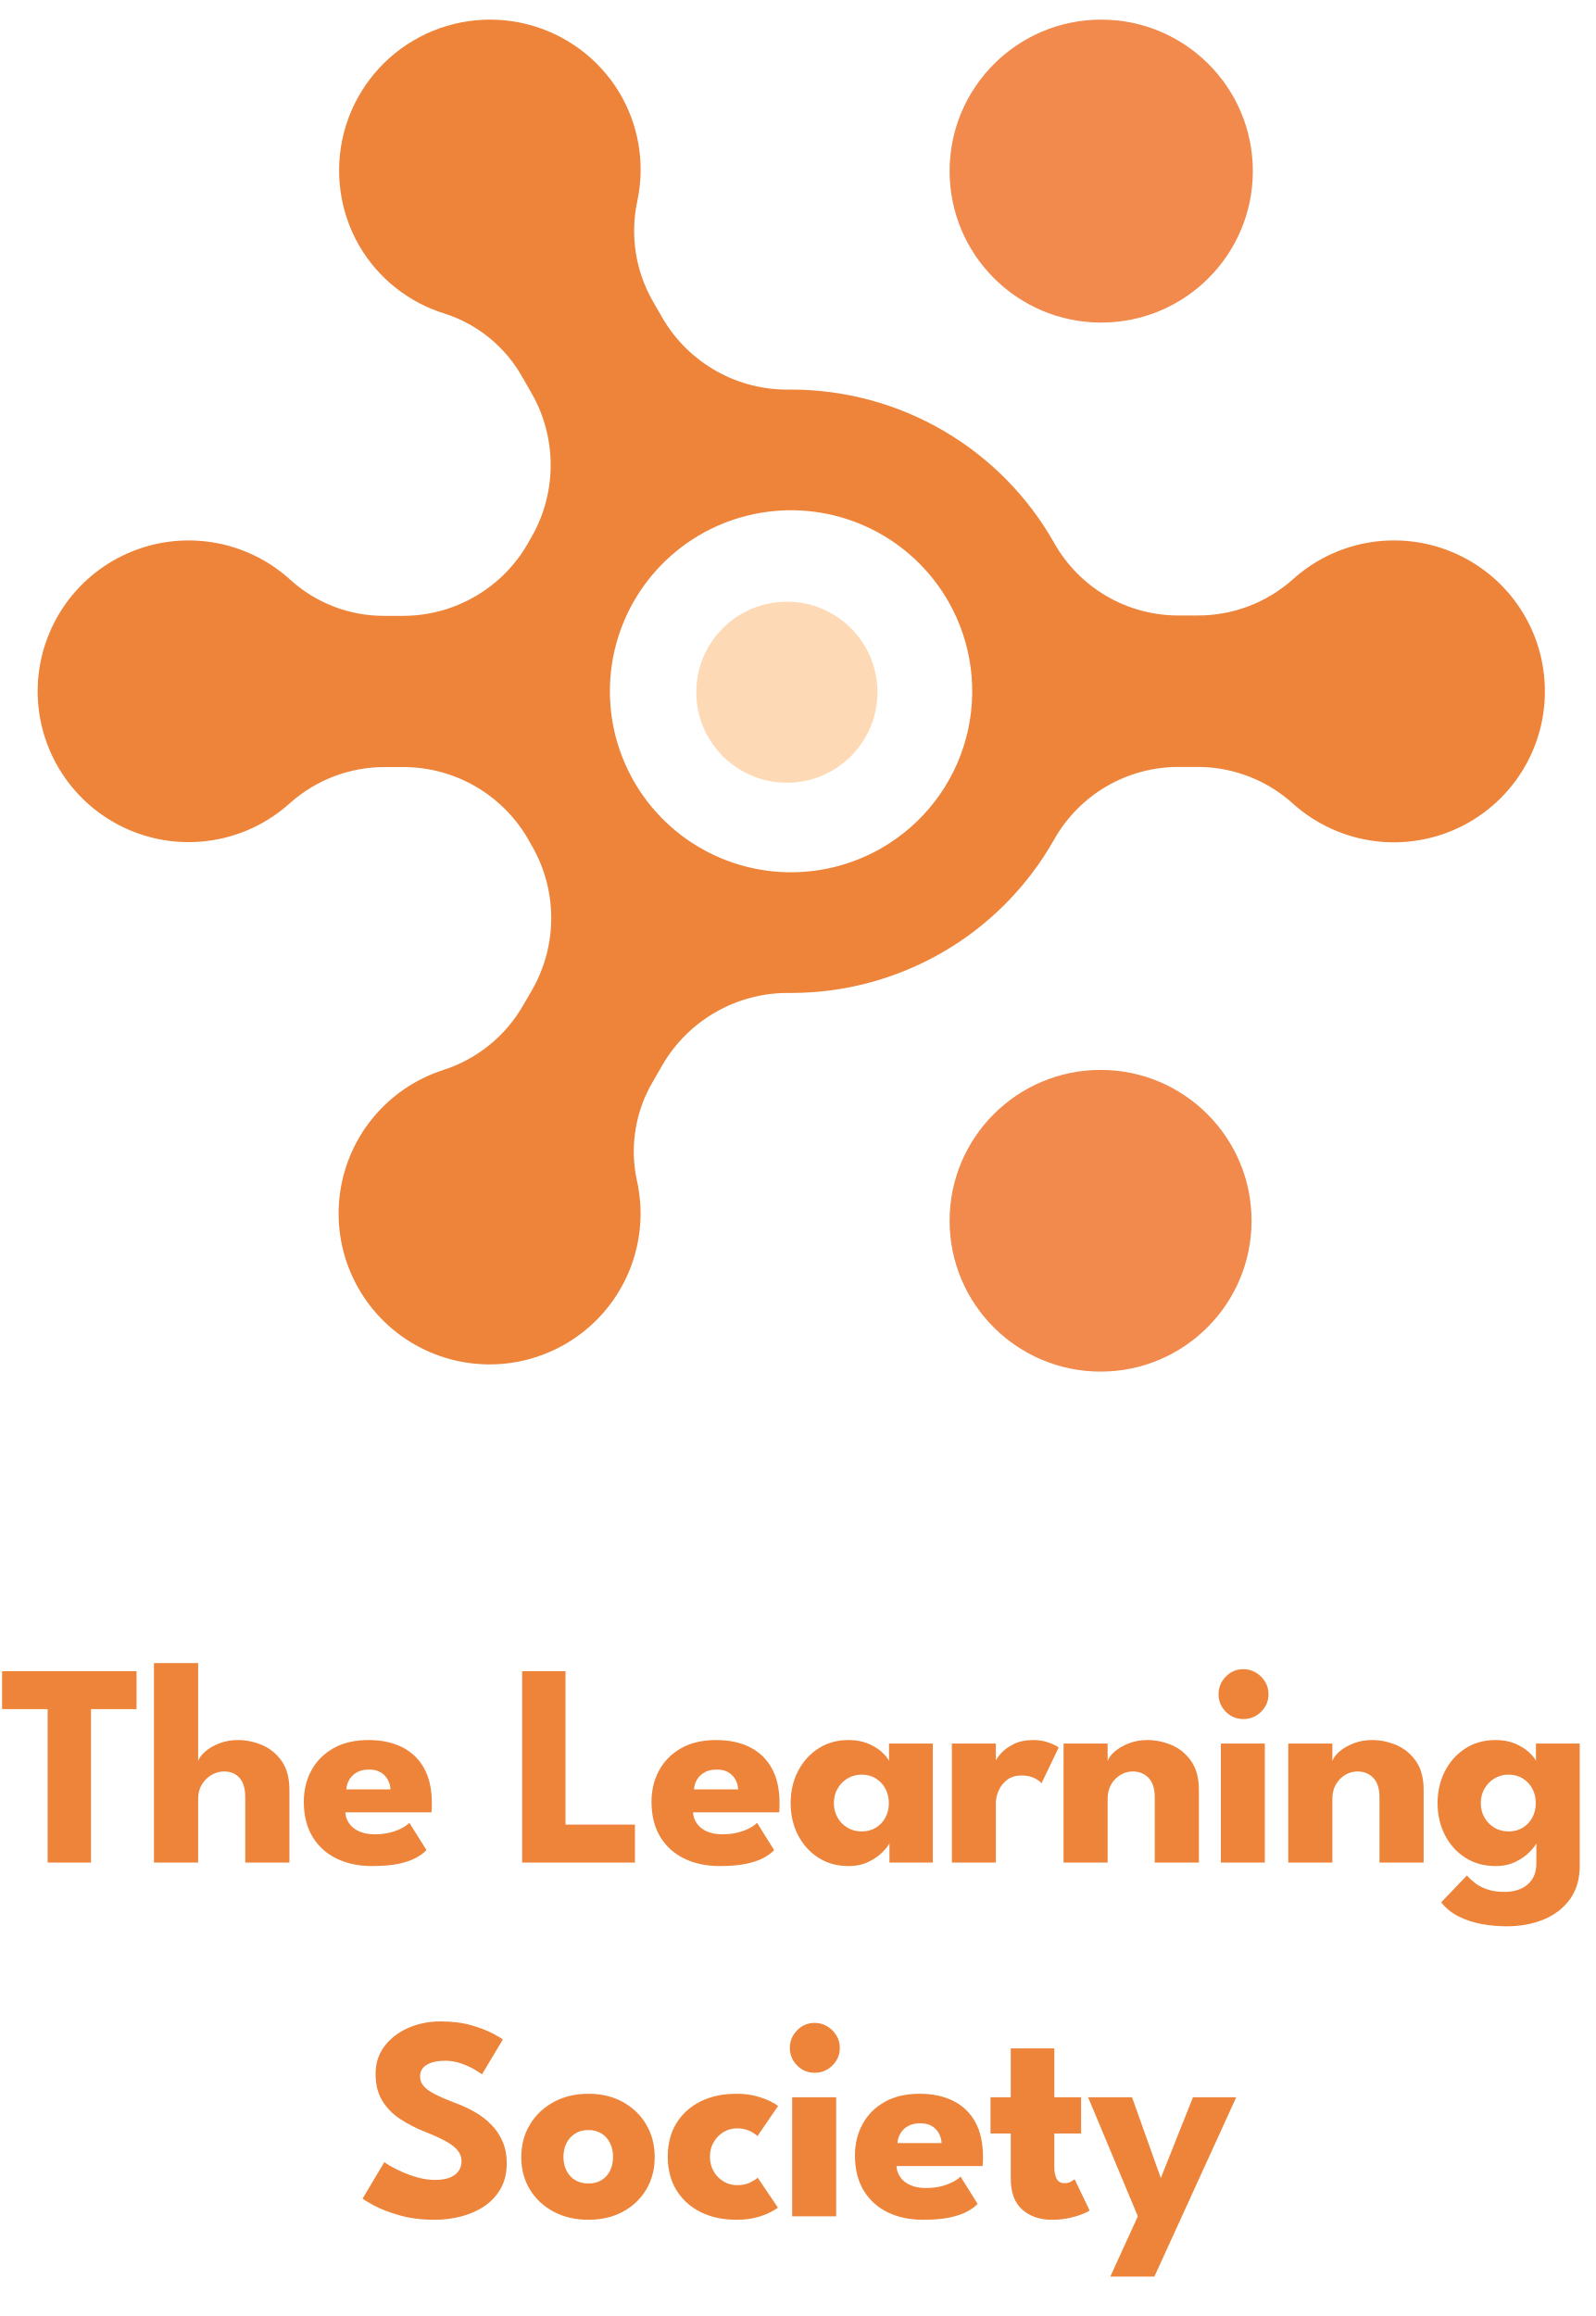
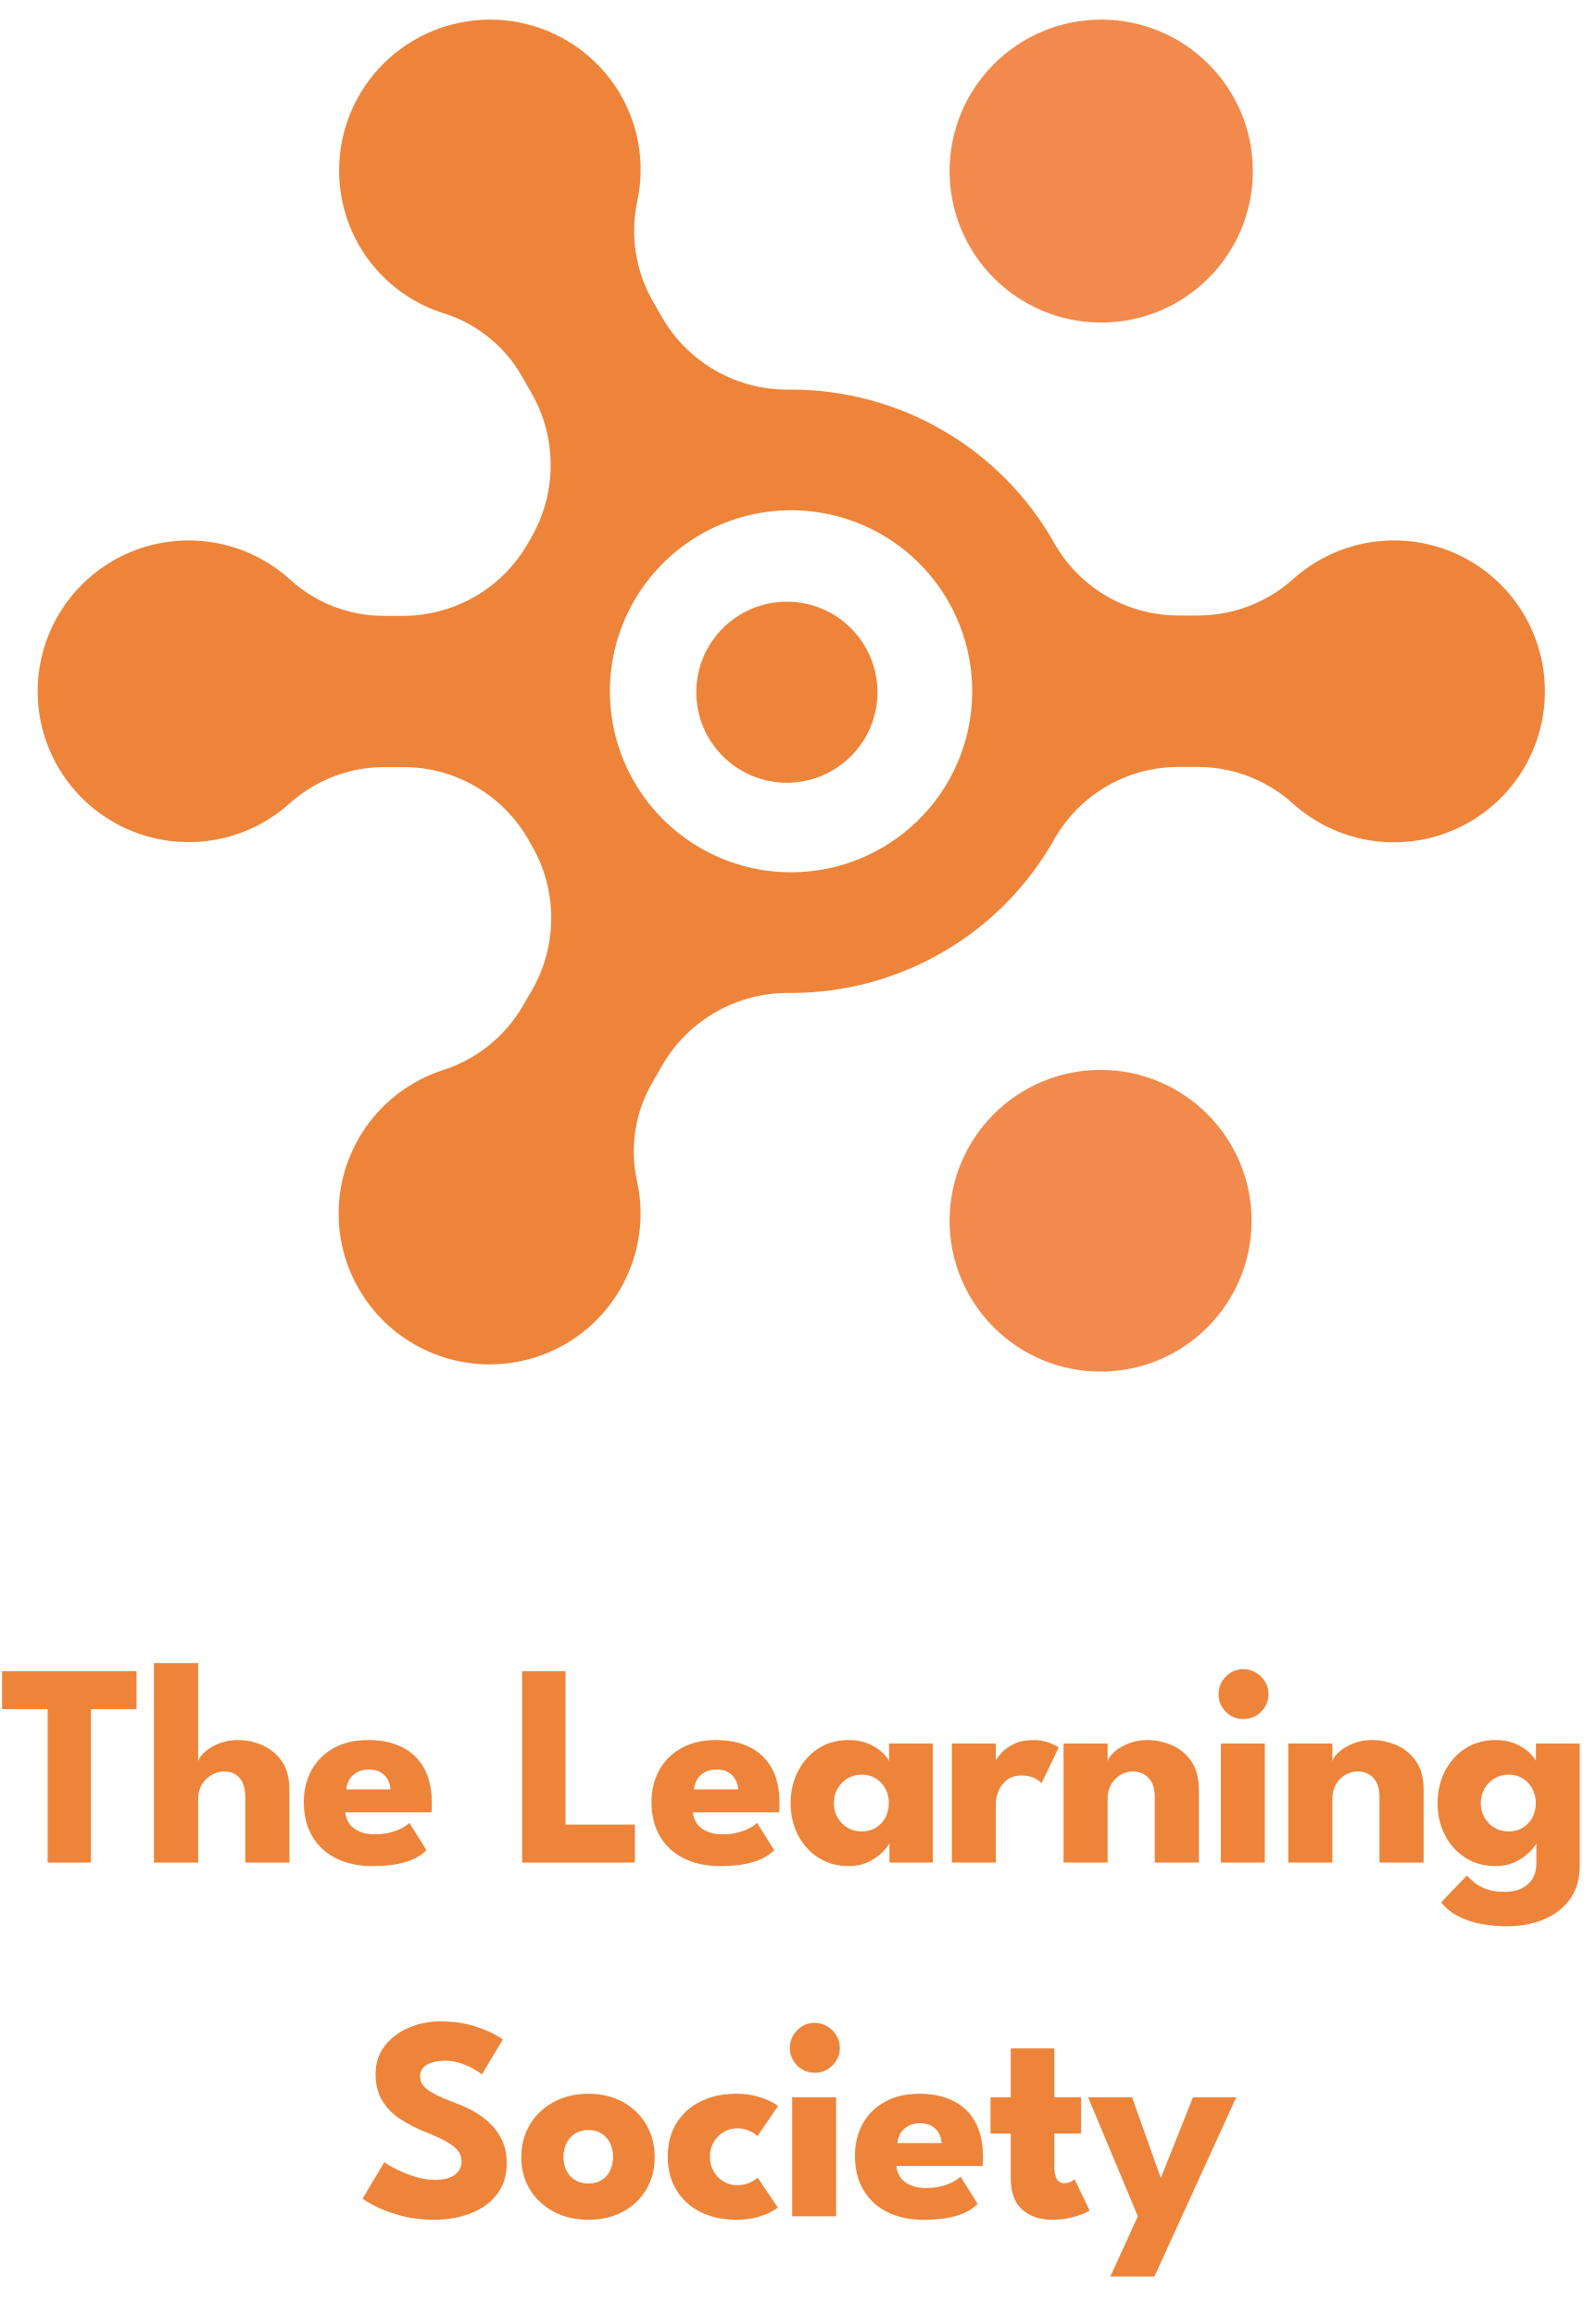
<svg xmlns="http://www.w3.org/2000/svg" viewBox="0 0 194.9 282.7" width="195" height="283" role="img" aria-label="The Learning Society">
  <g transform="translate(4.6 0.0) scale(0.42289)">
    <path d="M435.056 194.472C434.145 186.524 431.061 178.982 426.141 172.671C421.22 166.361 414.654 161.527 407.165 158.7C399.673 155.873 391.548 155.163 383.679 156.647C375.813 158.132 368.504 161.753 362.562 167.114C354.997 173.879 345.19 177.604 335.037 177.569H329.455C322.163 177.569 315.003 175.632 308.708 171.958C302.412 168.284 297.207 163.004 293.626 156.659C286.029 143.2 274.984 132.001 261.626 124.212C248.268 116.422 233.076 112.321 217.609 112.329H217.155C209.782 112.453 202.507 110.618 196.077 107.011C189.647 103.405 184.291 98.156 180.559 91.802L177.768 86.958C172.687 78.172 171.057 67.812 173.198 57.893C175.526 47.02 173.591 35.669 167.791 26.179C161.788 16.456 152.203 9.477 141.1 6.746C129.997 4.014 118.265 5.749 108.429 11.575C98.594 17.402 91.443 26.854 88.517 37.897C85.59 48.94 87.123 60.689 92.784 70.613C98.272 80.152 107.192 87.243 117.728 90.443C127.206 93.53 135.167 100.077 140.021 108.774L142.777 113.584C146.422 120.038 148.284 127.344 148.173 134.753C148.063 142.163 145.984 149.41 142.149 155.753L141.765 156.45C138.177 162.85 132.954 168.186 126.63 171.914C120.306 175.643 113.105 177.63 105.762 177.674H100.181C90.106 177.73 80.38 173.997 72.934 167.219C66.686 161.548 58.925 157.81 50.593 156.46C42.261 155.109 33.715 156.203 25.994 159.609C18.271 163.016 11.705 168.587 7.091 175.649C2.477 182.71 0.014 190.957 5.71757e-05 199.39C-0.014 207.822 2.423 216.078 7.014 223.154C11.605 230.23 18.154 235.823 25.864 239.254C33.575 242.685 42.117 243.807 50.454 242.483C58.791 241.16 66.563 237.447 72.829 231.797C80.384 225.037 90.178 221.312 100.32 221.341H105.902C113.248 221.392 120.449 223.386 126.773 227.121C133.097 230.855 138.318 236.196 141.905 242.6L142.288 243.297C146.129 249.637 148.214 256.883 148.331 264.292C148.447 271.702 146.591 279.009 142.951 285.466L140.16 290.276C135.074 299.085 126.893 305.692 117.205 308.816C109.141 311.402 102.005 316.278 96.668 322.848C91.332 329.418 88.027 337.399 87.156 345.814C86.285 354.23 87.886 362.717 91.764 370.239C95.641 377.76 101.628 383.991 108.992 388.171C116.356 392.352 124.779 394.296 133.232 393.774C141.685 393.251 149.803 390.28 156.594 385.222C163.384 380.168 168.554 373.246 171.472 365.302C174.389 357.359 174.929 348.739 173.023 340.495C170.985 330.757 172.678 320.609 177.768 312.057L180.559 307.213C184.297 300.857 189.651 295.601 196.078 291.978C202.505 288.355 209.776 286.493 217.155 286.582H217.609C233.08 286.587 248.274 282.48 261.632 274.684C274.991 266.888 286.033 255.682 293.626 242.217C297.21 235.874 302.415 230.596 308.71 226.922C315.006 223.248 322.164 221.31 329.455 221.307H335.665C345.748 221.463 355.422 225.321 362.841 232.145C369.451 237.984 377.675 241.684 386.433 242.755C395.191 243.826 404.067 242.219 411.892 238.145C419.713 234.071 426.115 227.723 430.253 219.938C434.391 212.153 436.062 203.297 435.056 194.541V194.472ZM243.773 244.726C234.81 249.896 224.514 252.295 214.186 251.619C203.858 250.943 193.963 247.223 185.751 240.929C177.54 234.635 171.382 226.05 168.055 216.259C164.727 206.469 164.381 195.913 167.06 185.925C169.739 175.939 175.322 166.969 183.103 160.152C190.885 153.335 200.515 148.976 210.776 147.627C221.038 146.277 231.469 147.998 240.752 152.57C250.035 157.143 257.751 164.363 262.926 173.318C269.865 185.324 271.746 199.593 268.154 212.984C264.562 226.376 255.792 237.794 243.773 244.726Z" fill="#ED843A" />
-     <path d="M216.398 225.867C230.849 225.867 242.563 214.164 242.563 199.729C242.563 185.293 230.849 173.591 216.398 173.591C201.948 173.591 190.233 185.293 190.233 199.729C190.233 214.164 201.948 225.867 216.398 225.867Z" fill="#FDDAB5" />
+     <path d="M216.398 225.867C230.849 225.867 242.563 214.164 242.563 199.729C242.563 185.293 230.849 173.591 216.398 173.591C201.948 173.591 190.233 185.293 190.233 199.729C190.233 214.164 201.948 225.867 216.398 225.867Z" fill="#ED843A" />
    <path d="M307.193 92.978C331.38 92.978 350.986 73.391 350.986 49.23C350.986 25.069 331.38 5.482 307.193 5.482C283.007 5.482 263.4 25.069 263.4 49.23C263.4 73.391 283.007 92.978 307.193 92.978Z" fill="#F18A4C" />
    <path d="M307.008 395.935C331.092 395.935 350.617 376.431 350.617 352.372C350.617 328.313 331.092 308.809 307.008 308.809C282.924 308.809 263.4 328.313 263.4 352.372C263.4 376.431 282.924 395.935 307.008 395.935Z" fill="#F18A4C" />
  </g>
  <g transform="translate(0.0 227.4)" fill="#ED843A">
    <path d="M5.82 -18.74H0.256V-23.377H16.678V-18.74H11.114V0.0H5.82Z" />
    <path d="M29.041 -14.965Q30.575 -14.965 32.024 -14.348Q33.473 -13.731 34.412 -12.388Q35.352 -11.044 35.352 -8.871V0.0H29.958V-7.984Q29.958 -9.537 29.266 -10.332Q28.574 -11.126 27.369 -11.126Q26.571 -11.126 25.842 -10.705Q25.112 -10.283 24.657 -9.536Q24.203 -8.789 24.203 -7.805V0.0H18.804V-24.368H24.203V-12.402Q24.399 -12.988 25.084 -13.578Q25.769 -14.169 26.804 -14.567Q27.84 -14.965 29.041 -14.965Z" />
    <path d="M42.175 -6.136Q42.237 -5.348 42.676 -4.742Q43.114 -4.135 43.902 -3.794Q44.69 -3.453 45.779 -3.453Q46.798 -3.453 47.625 -3.662Q48.453 -3.87 49.064 -4.193Q49.675 -4.516 50.003 -4.852L52.093 -1.523Q51.65 -1.045 50.849 -0.598Q50.047 -0.151 48.737 0.137Q47.426 0.425 45.425 0.425Q43.008 0.425 41.13 -0.478Q39.253 -1.381 38.182 -3.139Q37.11 -4.897 37.11 -7.429Q37.11 -9.554 38.04 -11.263Q38.97 -12.972 40.736 -13.968Q42.503 -14.965 45 -14.965Q47.373 -14.965 49.113 -14.097Q50.853 -13.229 51.801 -11.52Q52.748 -9.811 52.748 -7.27Q52.748 -7.128 52.739 -6.699Q52.73 -6.269 52.695 -6.136ZM47.692 -8.943Q47.674 -9.519 47.391 -10.077Q47.107 -10.635 46.541 -10.998Q45.974 -11.361 45.08 -11.361Q44.194 -11.361 43.588 -11.015Q42.981 -10.67 42.662 -10.121Q42.344 -9.572 42.299 -8.943Z" />
    <path d="M63.774 -23.377H69.075V-4.637H77.555V0.0H63.774Z" />
    <path d="M84.643 -6.136Q84.705 -5.348 85.143 -4.742Q85.582 -4.135 86.37 -3.794Q87.158 -3.453 88.247 -3.453Q89.265 -3.453 90.093 -3.662Q90.921 -3.87 91.532 -4.193Q92.143 -4.516 92.47 -4.852L94.56 -1.523Q94.118 -1.045 93.316 -0.598Q92.515 -0.151 91.204 0.137Q89.894 0.425 87.893 0.425Q85.475 0.425 83.598 -0.478Q81.721 -1.381 80.649 -3.139Q79.578 -4.897 79.578 -7.429Q79.578 -9.554 80.508 -11.263Q81.437 -12.972 83.204 -13.968Q84.97 -14.965 87.468 -14.965Q89.841 -14.965 91.581 -14.097Q93.321 -13.229 94.268 -11.52Q95.216 -9.811 95.216 -7.27Q95.216 -7.128 95.207 -6.699Q95.198 -6.269 95.162 -6.136ZM90.159 -8.943Q90.142 -9.519 89.858 -10.077Q89.575 -10.635 89.008 -10.998Q88.442 -11.361 87.547 -11.361Q86.662 -11.361 86.055 -11.015Q85.449 -10.67 85.13 -10.121Q84.811 -9.572 84.767 -8.943Z" />
    <path d="M108.64 0.0V-2.36Q108.482 -1.993 107.842 -1.323Q107.202 -0.652 106.14 -0.113Q105.077 0.425 103.646 0.425Q101.535 0.425 99.939 -0.609Q98.343 -1.642 97.457 -3.386Q96.572 -5.129 96.572 -7.261Q96.572 -9.392 97.457 -11.136Q98.343 -12.88 99.939 -13.922Q101.535 -14.965 103.646 -14.965Q105.026 -14.965 106.046 -14.527Q107.066 -14.09 107.71 -13.5Q108.355 -12.909 108.589 -12.419V-14.54H113.937V0.0ZM101.853 -7.261Q101.853 -6.263 102.313 -5.476Q102.773 -4.688 103.541 -4.244Q104.309 -3.8 105.24 -3.8Q106.214 -3.8 106.963 -4.249Q107.711 -4.698 108.14 -5.485Q108.569 -6.272 108.569 -7.261Q108.569 -8.249 108.14 -9.037Q107.711 -9.824 106.963 -10.282Q106.214 -10.74 105.24 -10.74Q104.309 -10.74 103.541 -10.287Q102.773 -9.834 102.313 -9.046Q101.853 -8.259 101.853 -7.261Z" />
    <path d="M121.639 0.0H116.265V-14.54H121.639V-12.289H121.55Q121.707 -12.703 122.256 -13.33Q122.806 -13.958 123.794 -14.461Q124.782 -14.965 126.221 -14.965Q127.222 -14.965 128.072 -14.659Q128.922 -14.353 129.312 -14.053L127.217 -9.682Q126.982 -9.993 126.35 -10.315Q125.717 -10.637 124.78 -10.637Q123.695 -10.637 122.999 -10.093Q122.302 -9.549 121.971 -8.771Q121.639 -7.993 121.639 -7.293Z" />
    <path d="M140.129 -14.965Q141.664 -14.965 143.113 -14.348Q144.562 -13.731 145.501 -12.388Q146.44 -11.044 146.44 -8.871V0.0H141.047V-7.984Q141.047 -9.537 140.303 -10.332Q139.559 -11.126 138.355 -11.126Q137.557 -11.126 136.853 -10.705Q136.15 -10.283 135.721 -9.536Q135.291 -8.789 135.291 -7.805V0.0H129.908V-14.54H135.291V-12.402Q135.488 -12.988 136.175 -13.578Q136.863 -14.169 137.898 -14.567Q138.933 -14.965 140.129 -14.965Z" />
    <path d="M149.122 0.0V-14.54H154.493V0.0ZM151.871 -17.528Q150.607 -17.528 149.723 -18.424Q148.839 -19.321 148.839 -20.559Q148.839 -21.802 149.725 -22.712Q150.612 -23.621 151.871 -23.621Q152.705 -23.621 153.398 -23.204Q154.091 -22.787 154.517 -22.099Q154.943 -21.411 154.943 -20.559Q154.943 -19.321 154.041 -18.424Q153.139 -17.528 151.871 -17.528Z" />
    <path d="M167.579 -14.965Q169.113 -14.965 170.562 -14.348Q172.011 -13.731 172.951 -12.388Q173.89 -11.044 173.89 -8.871V0.0H168.497V-7.984Q168.497 -9.537 167.753 -10.332Q167.009 -11.126 165.805 -11.126Q165.006 -11.126 164.303 -10.705Q163.599 -10.283 163.17 -9.536Q162.741 -8.789 162.741 -7.805V0.0H157.357V-14.54H162.741V-12.402Q162.938 -12.988 163.625 -13.578Q164.313 -14.169 165.348 -14.567Q166.383 -14.965 167.579 -14.965Z" />
    <path d="M184.028 7.783Q182.499 7.783 180.997 7.512Q179.496 7.242 178.205 6.602Q176.914 5.962 176.03 4.856L179.179 1.573Q179.591 2.054 180.188 2.514Q180.784 2.974 181.661 3.276Q182.537 3.579 183.783 3.579Q184.952 3.579 185.823 3.172Q186.694 2.766 187.177 1.988Q187.66 1.211 187.66 0.087V-0.274H192.957V0.399Q192.957 2.824 191.768 4.468Q190.579 6.113 188.558 6.948Q186.536 7.783 184.028 7.783ZM187.66 0.0V-2.36Q187.502 -1.993 186.862 -1.323Q186.222 -0.652 185.16 -0.113Q184.097 0.425 182.666 0.425Q180.555 0.425 178.959 -0.609Q177.363 -1.642 176.477 -3.386Q175.592 -5.129 175.592 -7.261Q175.592 -9.392 176.477 -11.136Q177.363 -12.88 178.959 -13.922Q180.555 -14.965 182.666 -14.965Q184.046 -14.965 185.066 -14.527Q186.086 -14.09 186.73 -13.5Q187.375 -12.909 187.609 -12.419V-14.54H192.957V0.0ZM180.873 -7.261Q180.873 -6.263 181.333 -5.476Q181.794 -4.688 182.561 -4.244Q183.329 -3.8 184.26 -3.8Q185.234 -3.8 185.983 -4.249Q186.731 -4.698 187.16 -5.485Q187.589 -6.272 187.589 -7.261Q187.589 -8.249 187.16 -9.037Q186.731 -9.824 185.983 -10.282Q185.234 -10.74 184.26 -10.74Q183.329 -10.74 182.561 -10.287Q181.794 -9.834 181.333 -9.046Q180.873 -8.259 180.873 -7.261Z" />
  </g>
  <g transform="translate(43.8 270.6)" fill="#ED843A">
    <path d="M9.993 -23.802Q12.158 -23.802 13.795 -23.324Q15.432 -22.847 16.422 -22.312Q17.412 -21.778 17.621 -21.598L15.071 -17.334Q14.792 -17.557 14.105 -17.957Q13.417 -18.357 12.492 -18.677Q11.566 -18.997 10.561 -18.997Q9.193 -18.997 8.351 -18.516Q7.509 -18.035 7.509 -17.067Q7.509 -16.41 7.959 -15.894Q8.409 -15.378 9.34 -14.903Q10.272 -14.427 11.704 -13.881Q13.01 -13.409 14.163 -12.754Q15.316 -12.099 16.197 -11.203Q17.079 -10.307 17.587 -9.138Q18.096 -7.969 18.096 -6.475Q18.096 -4.706 17.368 -3.403Q16.639 -2.101 15.392 -1.253Q14.145 -0.406 12.567 0.01Q10.988 0.425 9.288 0.425Q6.873 0.425 4.968 -0.127Q3.064 -0.679 1.892 -1.31Q0.721 -1.94 0.491 -2.165L3.143 -6.611Q3.347 -6.446 3.96 -6.095Q4.572 -5.743 5.453 -5.36Q6.334 -4.978 7.337 -4.711Q8.34 -4.444 9.312 -4.444Q10.944 -4.444 11.758 -5.069Q12.572 -5.694 12.572 -6.726Q12.572 -7.499 12.059 -8.096Q11.545 -8.692 10.52 -9.236Q9.496 -9.78 7.95 -10.383Q6.419 -11.004 5.078 -11.882Q3.737 -12.76 2.906 -14.093Q2.075 -15.425 2.075 -17.386Q2.075 -19.358 3.183 -20.797Q4.291 -22.237 6.1 -23.019Q7.91 -23.802 9.993 -23.802Z" />
    <path d="M28.07 0.425Q25.687 0.425 23.834 -0.557Q21.981 -1.539 20.926 -3.268Q19.872 -4.997 19.872 -7.225Q19.872 -9.454 20.926 -11.203Q21.981 -12.952 23.834 -13.958Q25.687 -14.965 28.07 -14.965Q30.452 -14.965 32.277 -13.958Q34.102 -12.952 35.135 -11.203Q36.168 -9.454 36.168 -7.225Q36.168 -4.997 35.135 -3.268Q34.102 -1.539 32.277 -0.557Q30.452 0.425 28.07 0.425ZM28.07 -4.006Q28.997 -4.006 29.67 -4.414Q30.343 -4.822 30.712 -5.56Q31.08 -6.298 31.08 -7.251Q31.08 -8.204 30.712 -8.947Q30.343 -9.69 29.67 -10.112Q28.997 -10.534 28.07 -10.534Q27.142 -10.534 26.461 -10.112Q25.779 -9.69 25.401 -8.947Q25.024 -8.204 25.024 -7.251Q25.024 -6.298 25.401 -5.56Q25.779 -4.822 26.461 -4.414Q27.142 -4.006 28.07 -4.006Z" />
    <path d="M46.211 -3.8Q47.215 -3.8 47.871 -4.148Q48.526 -4.497 48.751 -4.712L51.219 -1.055Q50.933 -0.824 50.244 -0.468Q49.555 -0.113 48.519 0.156Q47.483 0.425 46.159 0.425Q43.648 0.425 41.758 -0.526Q39.869 -1.476 38.815 -3.207Q37.762 -4.938 37.762 -7.279Q37.762 -9.637 38.815 -11.357Q39.869 -13.076 41.758 -14.02Q43.648 -14.965 46.159 -14.965Q47.457 -14.965 48.491 -14.692Q49.526 -14.42 50.24 -14.069Q50.954 -13.718 51.237 -13.469L48.722 -9.798Q48.601 -9.919 48.274 -10.144Q47.946 -10.37 47.433 -10.555Q46.919 -10.74 46.211 -10.74Q45.337 -10.74 44.583 -10.29Q43.83 -9.84 43.372 -9.062Q42.914 -8.283 42.914 -7.279Q42.914 -6.274 43.372 -5.487Q43.83 -4.7 44.583 -4.25Q45.337 -3.8 46.211 -3.8Z" />
    <path d="M52.96 0.0V-14.54H58.331V0.0ZM55.708 -17.528Q54.444 -17.528 53.56 -18.424Q52.676 -19.321 52.676 -20.559Q52.676 -21.802 53.563 -22.712Q54.449 -23.621 55.708 -23.621Q56.542 -23.621 57.235 -23.204Q57.928 -22.787 58.354 -22.099Q58.78 -21.411 58.78 -20.559Q58.78 -19.321 57.878 -18.424Q56.977 -17.528 55.708 -17.528Z" />
    <path d="M65.694 -6.136Q65.756 -5.348 66.194 -4.742Q66.632 -4.135 67.42 -3.794Q68.208 -3.453 69.298 -3.453Q70.316 -3.453 71.144 -3.662Q71.972 -3.87 72.583 -4.193Q73.194 -4.516 73.521 -4.852L75.611 -1.523Q75.168 -1.045 74.367 -0.598Q73.566 -0.151 72.255 0.137Q70.945 0.425 68.943 0.425Q66.526 0.425 64.649 -0.478Q62.772 -1.381 61.7 -3.139Q60.629 -4.897 60.629 -7.429Q60.629 -9.554 61.558 -11.263Q62.488 -12.972 64.255 -13.968Q66.021 -14.965 68.518 -14.965Q70.891 -14.965 72.631 -14.097Q74.371 -13.229 75.319 -11.52Q76.266 -9.811 76.266 -7.27Q76.266 -7.128 76.257 -6.699Q76.249 -6.269 76.213 -6.136ZM71.21 -8.943Q71.192 -9.519 70.909 -10.077Q70.626 -10.635 70.059 -10.998Q69.492 -11.361 68.598 -11.361Q67.713 -11.361 67.106 -11.015Q66.5 -10.67 66.181 -10.121Q65.862 -9.572 65.818 -8.943Z" />
    <path d="M77.186 -14.54H79.661V-20.508H84.98V-14.54H88.248V-10.109H84.98V-6.063Q84.98 -5.16 85.254 -4.602Q85.528 -4.044 86.226 -4.044Q86.711 -4.044 87.047 -4.25Q87.384 -4.456 87.455 -4.532L89.292 -0.708Q89.164 -0.594 88.522 -0.317Q87.88 -0.04 86.886 0.192Q85.891 0.425 84.671 0.425Q82.489 0.425 81.075 -0.806Q79.661 -2.037 79.661 -4.608V-10.109H77.186Z" />
    <path d="M97.987 -4.666 101.917 -14.54H107.201L97.201 7.367H91.819L95.181 0.0L89.106 -14.54H94.473Z" />
  </g>
</svg>
